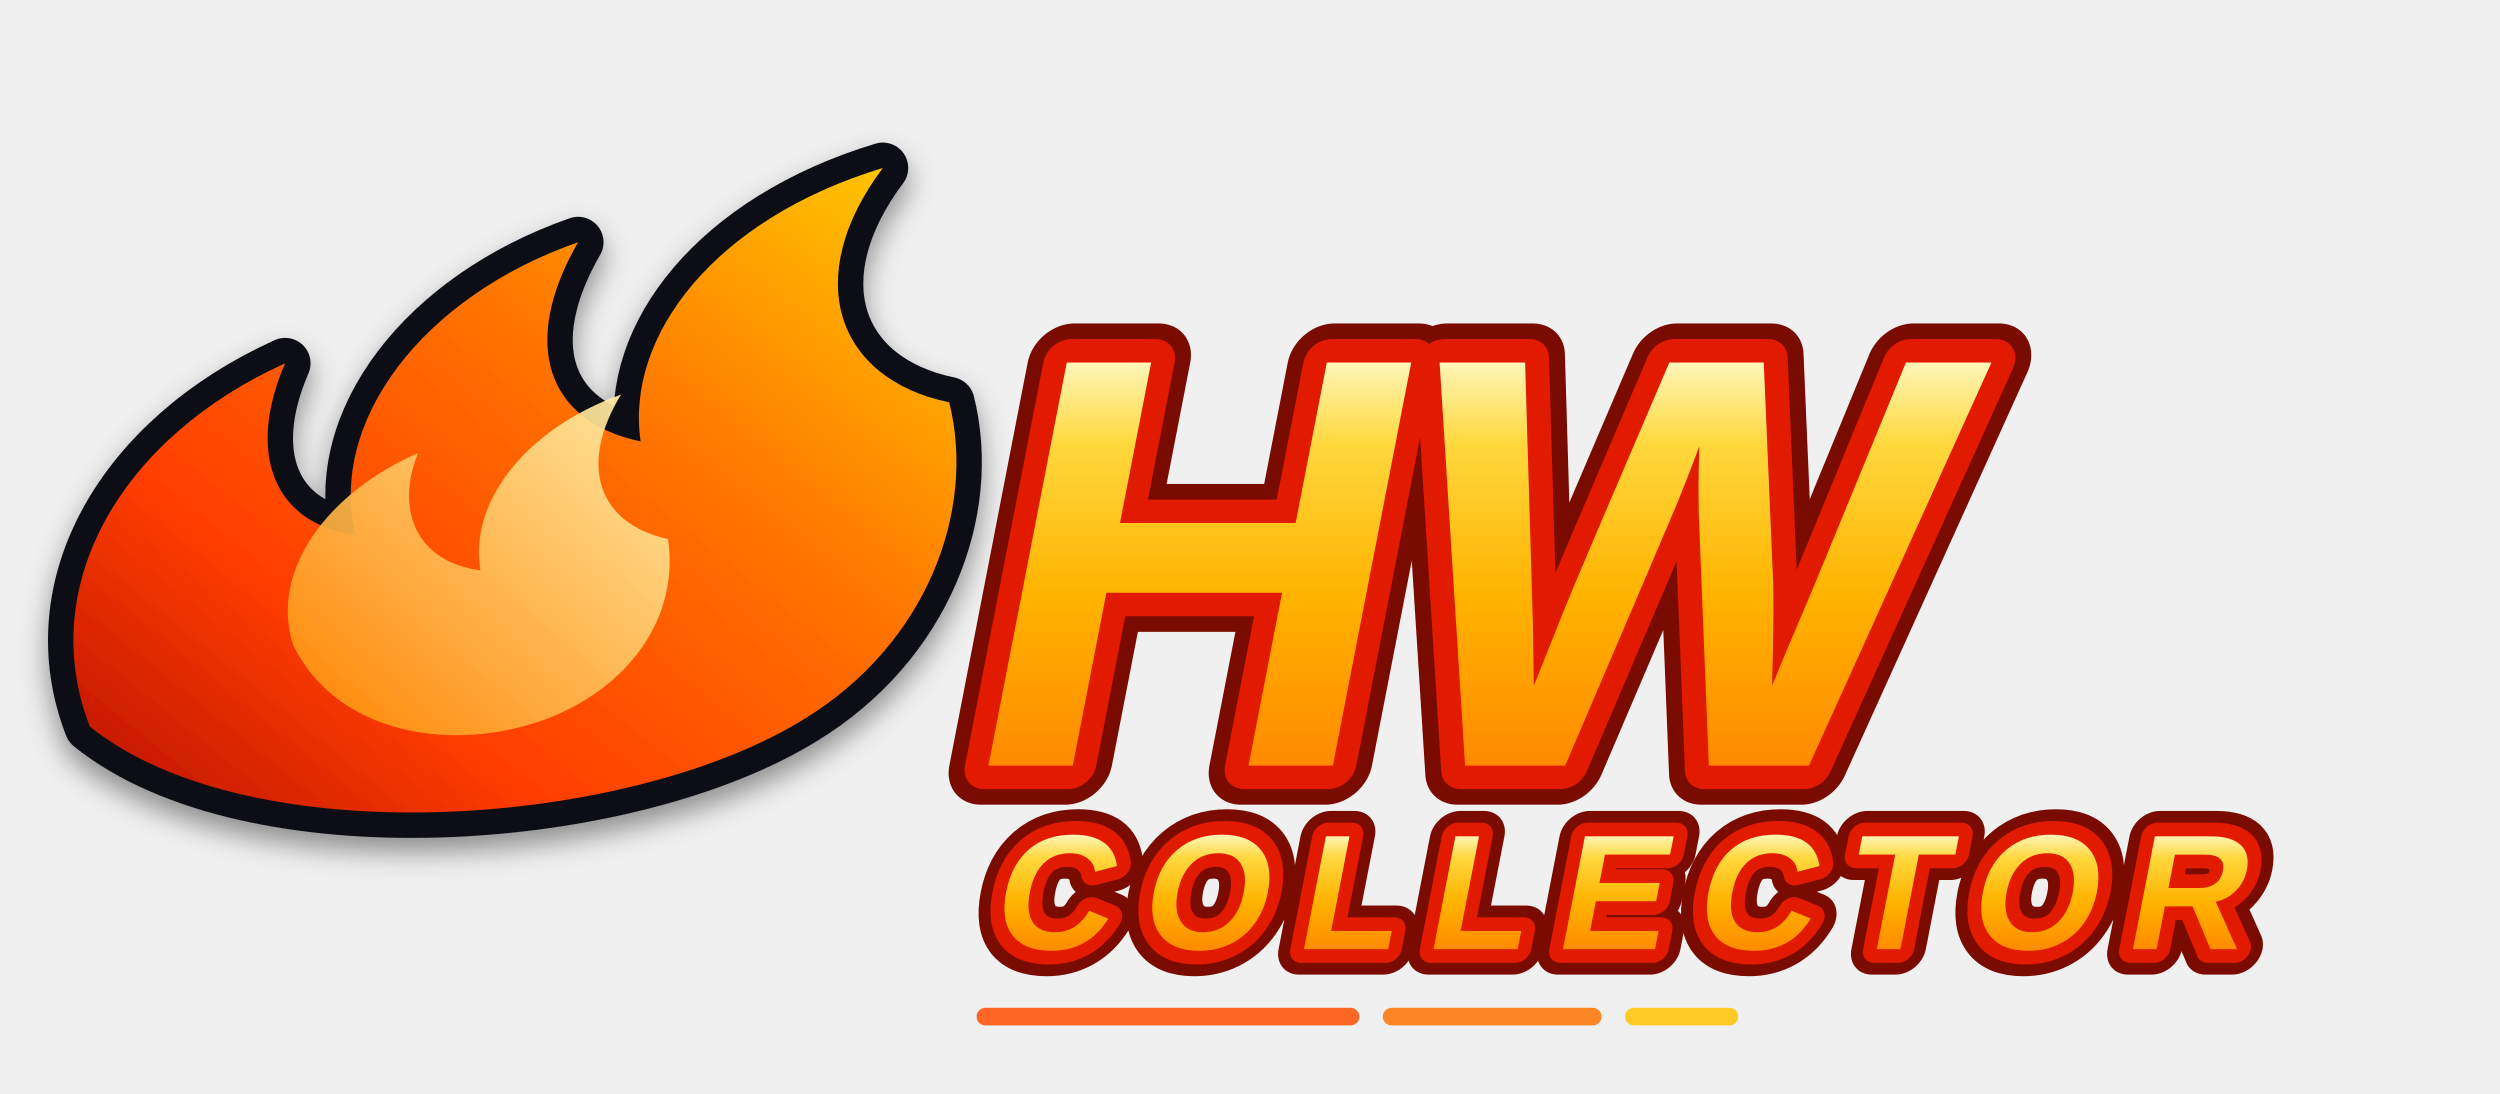
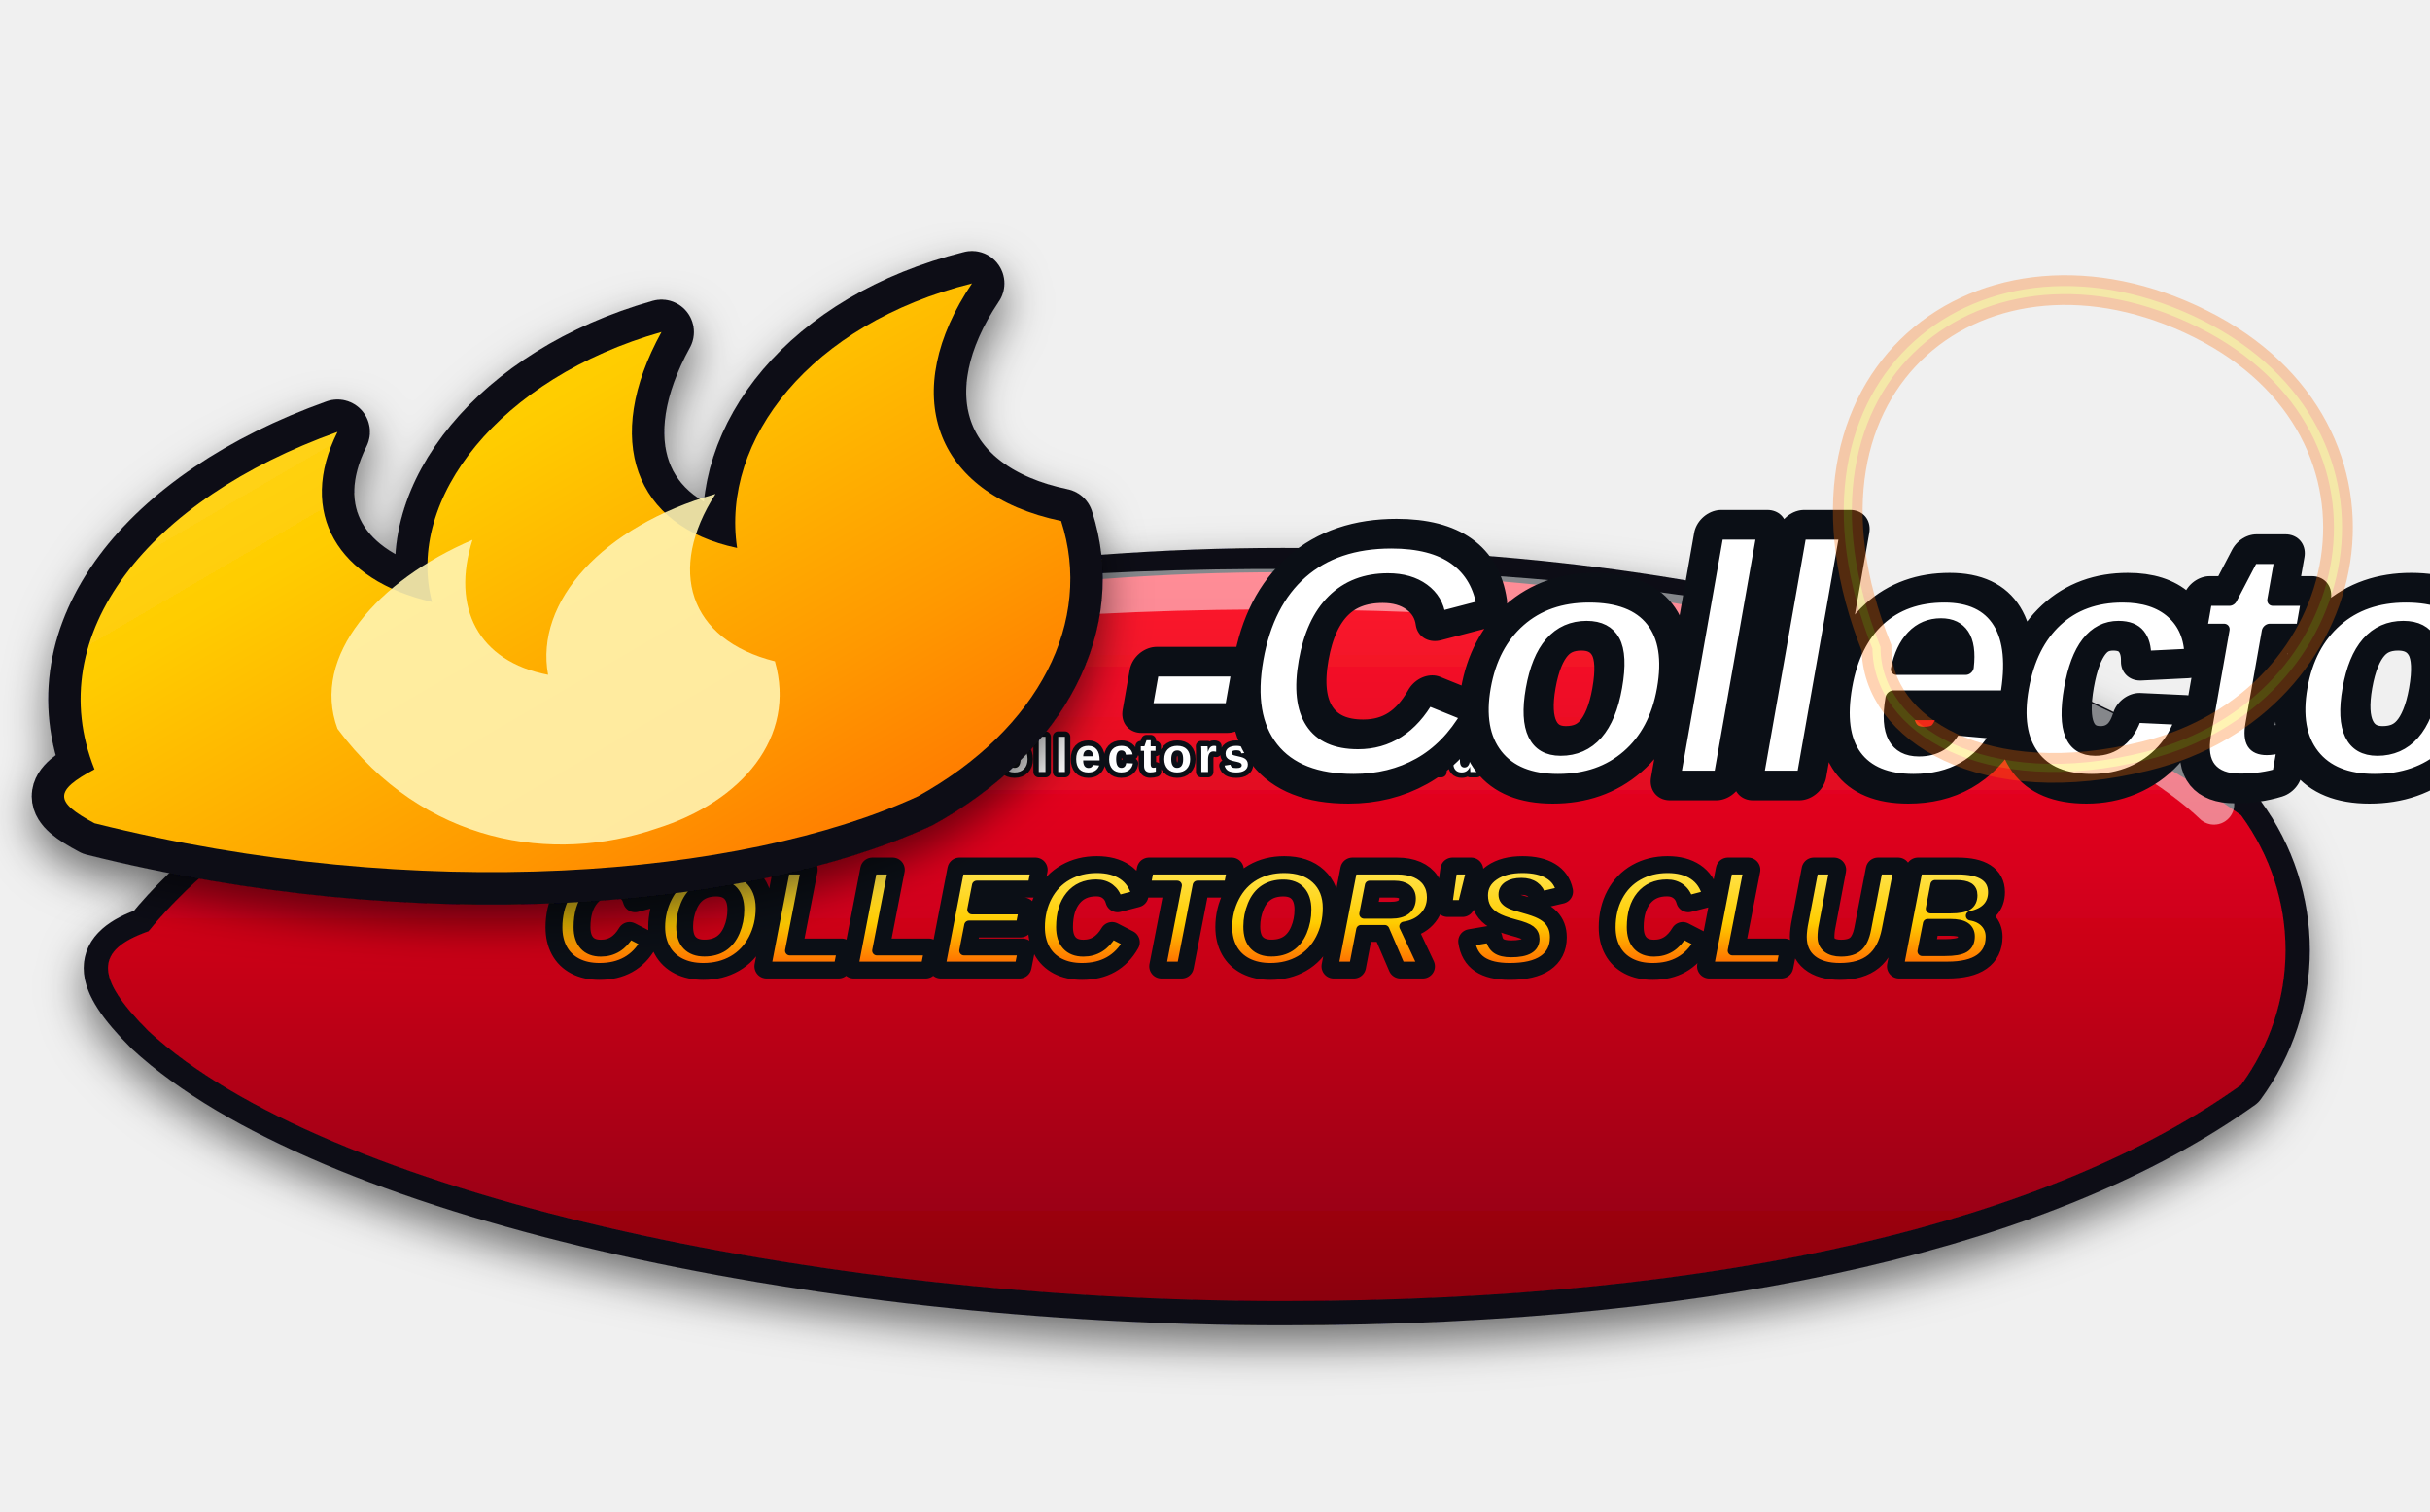
- <svg xmlns="http://www.w3.org/2000/svg" viewBox="0 0 1280 560" width="1280" height="560" role="img" aria-label="HW-Collector">
+ <svg xmlns="http://www.w3.org/2000/svg" viewBox="0 0 900 560" width="900" height="560" role="img" aria-label="HW-Collector">
  <defs>
-     <linearGradient id="flameGrad" x1="0%" y1="100%" x2="100%" y2="10%">
-       <stop offset="0%" stop-color="#b71000" />
-       <stop offset="30%" stop-color="#ff3d00" />
-       <stop offset="65%" stop-color="#ff7300" />
-       <stop offset="100%" stop-color="#ffc400" />
+     <linearGradient id="redGrad" x1="0%" y1="0%" x2="0%" y2="100%">
+       <stop offset="0%" stop-color="#FF1A2E" />
+       <stop offset="40%" stop-color="#D9001B" />
+       <stop offset="100%" stop-color="#8B000F" />
    </linearGradient>
-     <linearGradient id="flameInner" x1="0%" y1="100%" x2="100%" y2="0%">
-       <stop offset="0%" stop-color="#ff8a00" />
-       <stop offset="100%" stop-color="#fff3b0" />
+     <linearGradient id="goldGrad" x1="0%" y1="0%" x2="100%" y2="100%">
+       <stop offset="0%" stop-color="#FFE44D" />
+       <stop offset="35%" stop-color="#FFCC00" />
+       <stop offset="70%" stop-color="#FF9900" />
+       <stop offset="100%" stop-color="#FF6600" />
    </linearGradient>
-     <linearGradient id="gold" x1="0%" y1="0%" x2="0%" y2="100%">
-       <stop offset="0%" stop-color="#fff6b8" />
-       <stop offset="20%" stop-color="#ffd83d" />
-       <stop offset="58%" stop-color="#ffb300" />
-       <stop offset="100%" stop-color="#ff8a00" />
+     <linearGradient id="clubGrad" x1="0%" y1="0%" x2="0%" y2="100%">
+       <stop offset="0%" stop-color="#FFE44D" />
+       <stop offset="55%" stop-color="#FFCC00" />
+       <stop offset="100%" stop-color="#FF6600" />
    </linearGradient>
-     <linearGradient id="chrome" x1="0%" y1="0%" x2="0%" y2="100%">
-       <stop offset="0%" stop-color="#ffffff" />
-       <stop offset="48%" stop-color="#f2f7fc" />
-       <stop offset="52%" stop-color="#cfdcea" />
-       <stop offset="100%" stop-color="#8fa3ba" />
-     </linearGradient>
-     <linearGradient id="chromeDark" x1="0%" y1="0%" x2="0%" y2="100%">
-       <stop offset="0%" stop-color="#4a5b73" />
-       <stop offset="100%" stop-color="#16202f" />
-     </linearGradient>
-     <filter id="soft" x="-25%" y="-25%" width="150%" height="150%">
-       <feDropShadow dx="0" dy="7" stdDeviation="7" flood-color="#000000" flood-opacity="0.42" />
+     <filter id="ds" x="-20%" y="-20%" width="140%" height="140%">
+       <feDropShadow dx="0" dy="7" stdDeviation="8" flood-color="#000000" flood-opacity="0.55" />
    </filter>
  </defs>
-   <g filter="url(#soft)">
-     <path d="M 46 372              C 18 300 62 224 146 186              C 126 232 140 268 182 274              C 168 216 216 152 296 124              C 266 176 280 216 328 226              C 320 172 366 112 452 86              C 410 142 428 194 486 206              C 500 262 474 330 412 368              C 322 424 128 438 46 372 Z" fill="#0b0f16" stroke="#0b0f16" stroke-width="26" stroke-linejoin="round" />
-     <path d="M 46 372              C 18 300 62 224 146 186              C 126 232 140 268 182 274              C 168 216 216 152 296 124              C 266 176 280 216 328 226              C 320 172 366 112 452 86              C 410 142 428 194 486 206              C 500 262 474 330 412 368              C 322 424 128 438 46 372 Z" fill="url(#flameGrad)" />
-     <path d="M 150 330              C 138 292 168 252 214 232              C 202 262 214 288 246 292              C 240 258 268 220 318 202              C 296 238 306 268 342 276              C 348 316 322 352 280 368              C 232 386 172 376 150 330 Z" fill="url(#flameInner)" opacity="0.92" />
+   <g filter="url(#ds)">
+     <path d="M 55 345              C 120 265 300 212 475 212              C 640 212 760 252 830 302              C 852 332 852 372 830 402              C 760 452 640 482 475 482              C 300 482 120 442 55 382              C 35 362 35 352 55 345 Z" fill="#0B0F16" stroke="#0B0F16" stroke-width="18" stroke-linejoin="round" />
+     <path d="M 55 345              C 120 265 300 212 475 212              C 640 212 760 252 830 302              C 852 332 852 372 830 402              C 760 452 640 482 475 482              C 300 482 120 442 55 382              C 35 362 35 352 55 345 Z" fill="url(#redGrad)" />
+     <path d="M 130 282              C 220 232 380 212 540 220              C 680 228 780 260 820 298" fill="none" stroke="#FFFFFF" stroke-width="15" stroke-linecap="round" opacity="0.5" />
  </g>
-   <g transform="translate(486,392) skewX(-11)">
-     <text x="0" y="0" font-family="'Arial Black','Arial Bold',Impact,Arial,sans-serif" font-size="300" font-weight="900" letter-spacing="-6" fill="#7a0b00" stroke="#7a0b00" stroke-width="40" stroke-linejoin="round">HW</text>
-     <text x="0" y="0" font-family="'Arial Black','Arial Bold',Impact,Arial,sans-serif" font-size="300" font-weight="900" letter-spacing="-6" fill="#e11a00" stroke="#e11a00" stroke-width="24" stroke-linejoin="round">HW</text>
-     <text x="0" y="0" font-family="'Arial Black','Arial Bold',Impact,Arial,sans-serif" font-size="300" font-weight="900" letter-spacing="-6" fill="url(#gold)">HW</text>
+   <g transform="translate(472,286)">
+     <text x="0" y="0" text-anchor="middle" font-family="'Arial Black','Arial Bold',Impact,Arial,sans-serif" font-size="18" font-weight="900" letter-spacing="2.2" fill="#0B0F16" stroke="#0B0F16" stroke-width="4" stroke-linejoin="round">Collectors Community</text>
+     <text x="0" y="0" text-anchor="middle" font-family="'Arial Black','Arial Bold',Impact,Arial,sans-serif" font-size="18" font-weight="900" letter-spacing="2.2" fill="#FFFFFF">Collectors Community</text>
  </g>
-   <g transform="translate(506,486) skewX(-11)">
-     <text x="0" y="0" font-family="'Arial Black','Arial Bold',Impact,Arial,sans-serif" font-size="84" font-weight="900" letter-spacing="15" fill="#7a0b00" stroke="#7a0b00" stroke-width="26" stroke-linejoin="round">COLLECTOR</text>
-     <text x="0" y="0" font-family="'Arial Black','Arial Bold',Impact,Arial,sans-serif" font-size="84" font-weight="900" letter-spacing="15" fill="#e11a00" stroke="#e11a00" stroke-width="14" stroke-linejoin="round">COLLECTOR</text>
-     <text x="0" y="0" font-family="'Arial Black','Arial Bold',Impact,Arial,sans-serif" font-size="84" font-weight="900" letter-spacing="15" fill="url(#gold)">COLLECTOR</text>
+   <g transform="translate(472,358)">
+     <text x="0" y="0" text-anchor="middle" font-family="'Arial Black','Arial Bold',Impact,Arial,sans-serif" font-size="52" font-weight="900" font-style="italic" letter-spacing="0.5" fill="#0B0F16" stroke="#0B0F16" stroke-width="9" stroke-linejoin="round">COLLECTOR'S CLUB</text>
+     <text x="0" y="0" text-anchor="middle" font-family="'Arial Black','Arial Bold',Impact,Arial,sans-serif" font-size="52" font-weight="900" font-style="italic" letter-spacing="0.5" fill="url(#clubGrad)" stroke="#0B0F16" stroke-width="3.5" stroke-linejoin="round">COLLECTOR'S CLUB</text>
  </g>
-   <g opacity="0.85">
-     <rect x="500" y="516" width="196" height="9" rx="4.5" fill="#ff4d00" />
-     <rect x="708" y="516" width="112" height="9" rx="4.5" fill="#ff7300" />
-     <rect x="832" y="516" width="58" height="9" rx="4.5" fill="#ffc400" />
+   <g filter="url(#ds)">
+     <path d="M 35 285              C 15 235 55 185 125 160              C 110 190 125 215 160 223              C 150 185 185 140 245 123              C 223 163 235 195 273 203              C 267 163 300 120 360 105              C 333 145 345 183 393 193              C 405 230 385 270 340 295              C 275 325 155 335 35 305              C 20 297 20 293 35 285 Z" fill="#0B0F16" stroke="#0B0F16" stroke-width="24" stroke-linejoin="round" />
+     <path d="M 35 285              C 15 235 55 185 125 160              C 110 190 125 215 160 223              C 150 185 185 140 245 123              C 223 163 235 195 273 203              C 267 163 300 120 360 105              C 333 145 345 183 393 193              C 405 230 385 270 340 295              C 275 325 155 335 35 305              C 20 297 20 293 35 285 Z" fill="url(#goldGrad)" />
+     <path d="M 125 270              C 115 243 140 215 175 200              C 167 225 177 245 203 250              C 198 223 223 195 265 183              C 247 211 255 237 287 245              C 295 273 275 297 243 307              C 205 320 157 313 125 270 Z" fill="#FFF3B0" opacity="0.9" />
+   </g>
+   <g transform="translate(415,288) skewX(-10)" font-family="'Arial Black','Arial Bold',Impact,Arial,sans-serif" font-size="125" font-weight="900" letter-spacing="-4">
+     <text x="0" y="0" fill="#0B0F16" stroke="#0B0F16" stroke-width="17" stroke-linejoin="round">-Collector</text>
+     <text x="0" y="0" fill="#FFFFFF" stroke="#0B0F16" stroke-width="5" stroke-linejoin="round">-Collector</text>
+   </g>
+   <g opacity="0.30" transform="translate(630,55)">
+     <path d="M 65 185 C 25 85 105 25 185 65 C 265 105 245 205 165 225 C 105 240 65 215 65 185 Z" fill="none" stroke="#FF6A00" stroke-width="11" stroke-linecap="round" />
+     <path d="M 65 185 C 25 85 105 25 185 65 C 265 105 245 205 165 225 C 105 240 65 215 65 185 Z" fill="none" stroke="#FFD700" stroke-width="3" stroke-linecap="round" />
  </g>
</svg>
